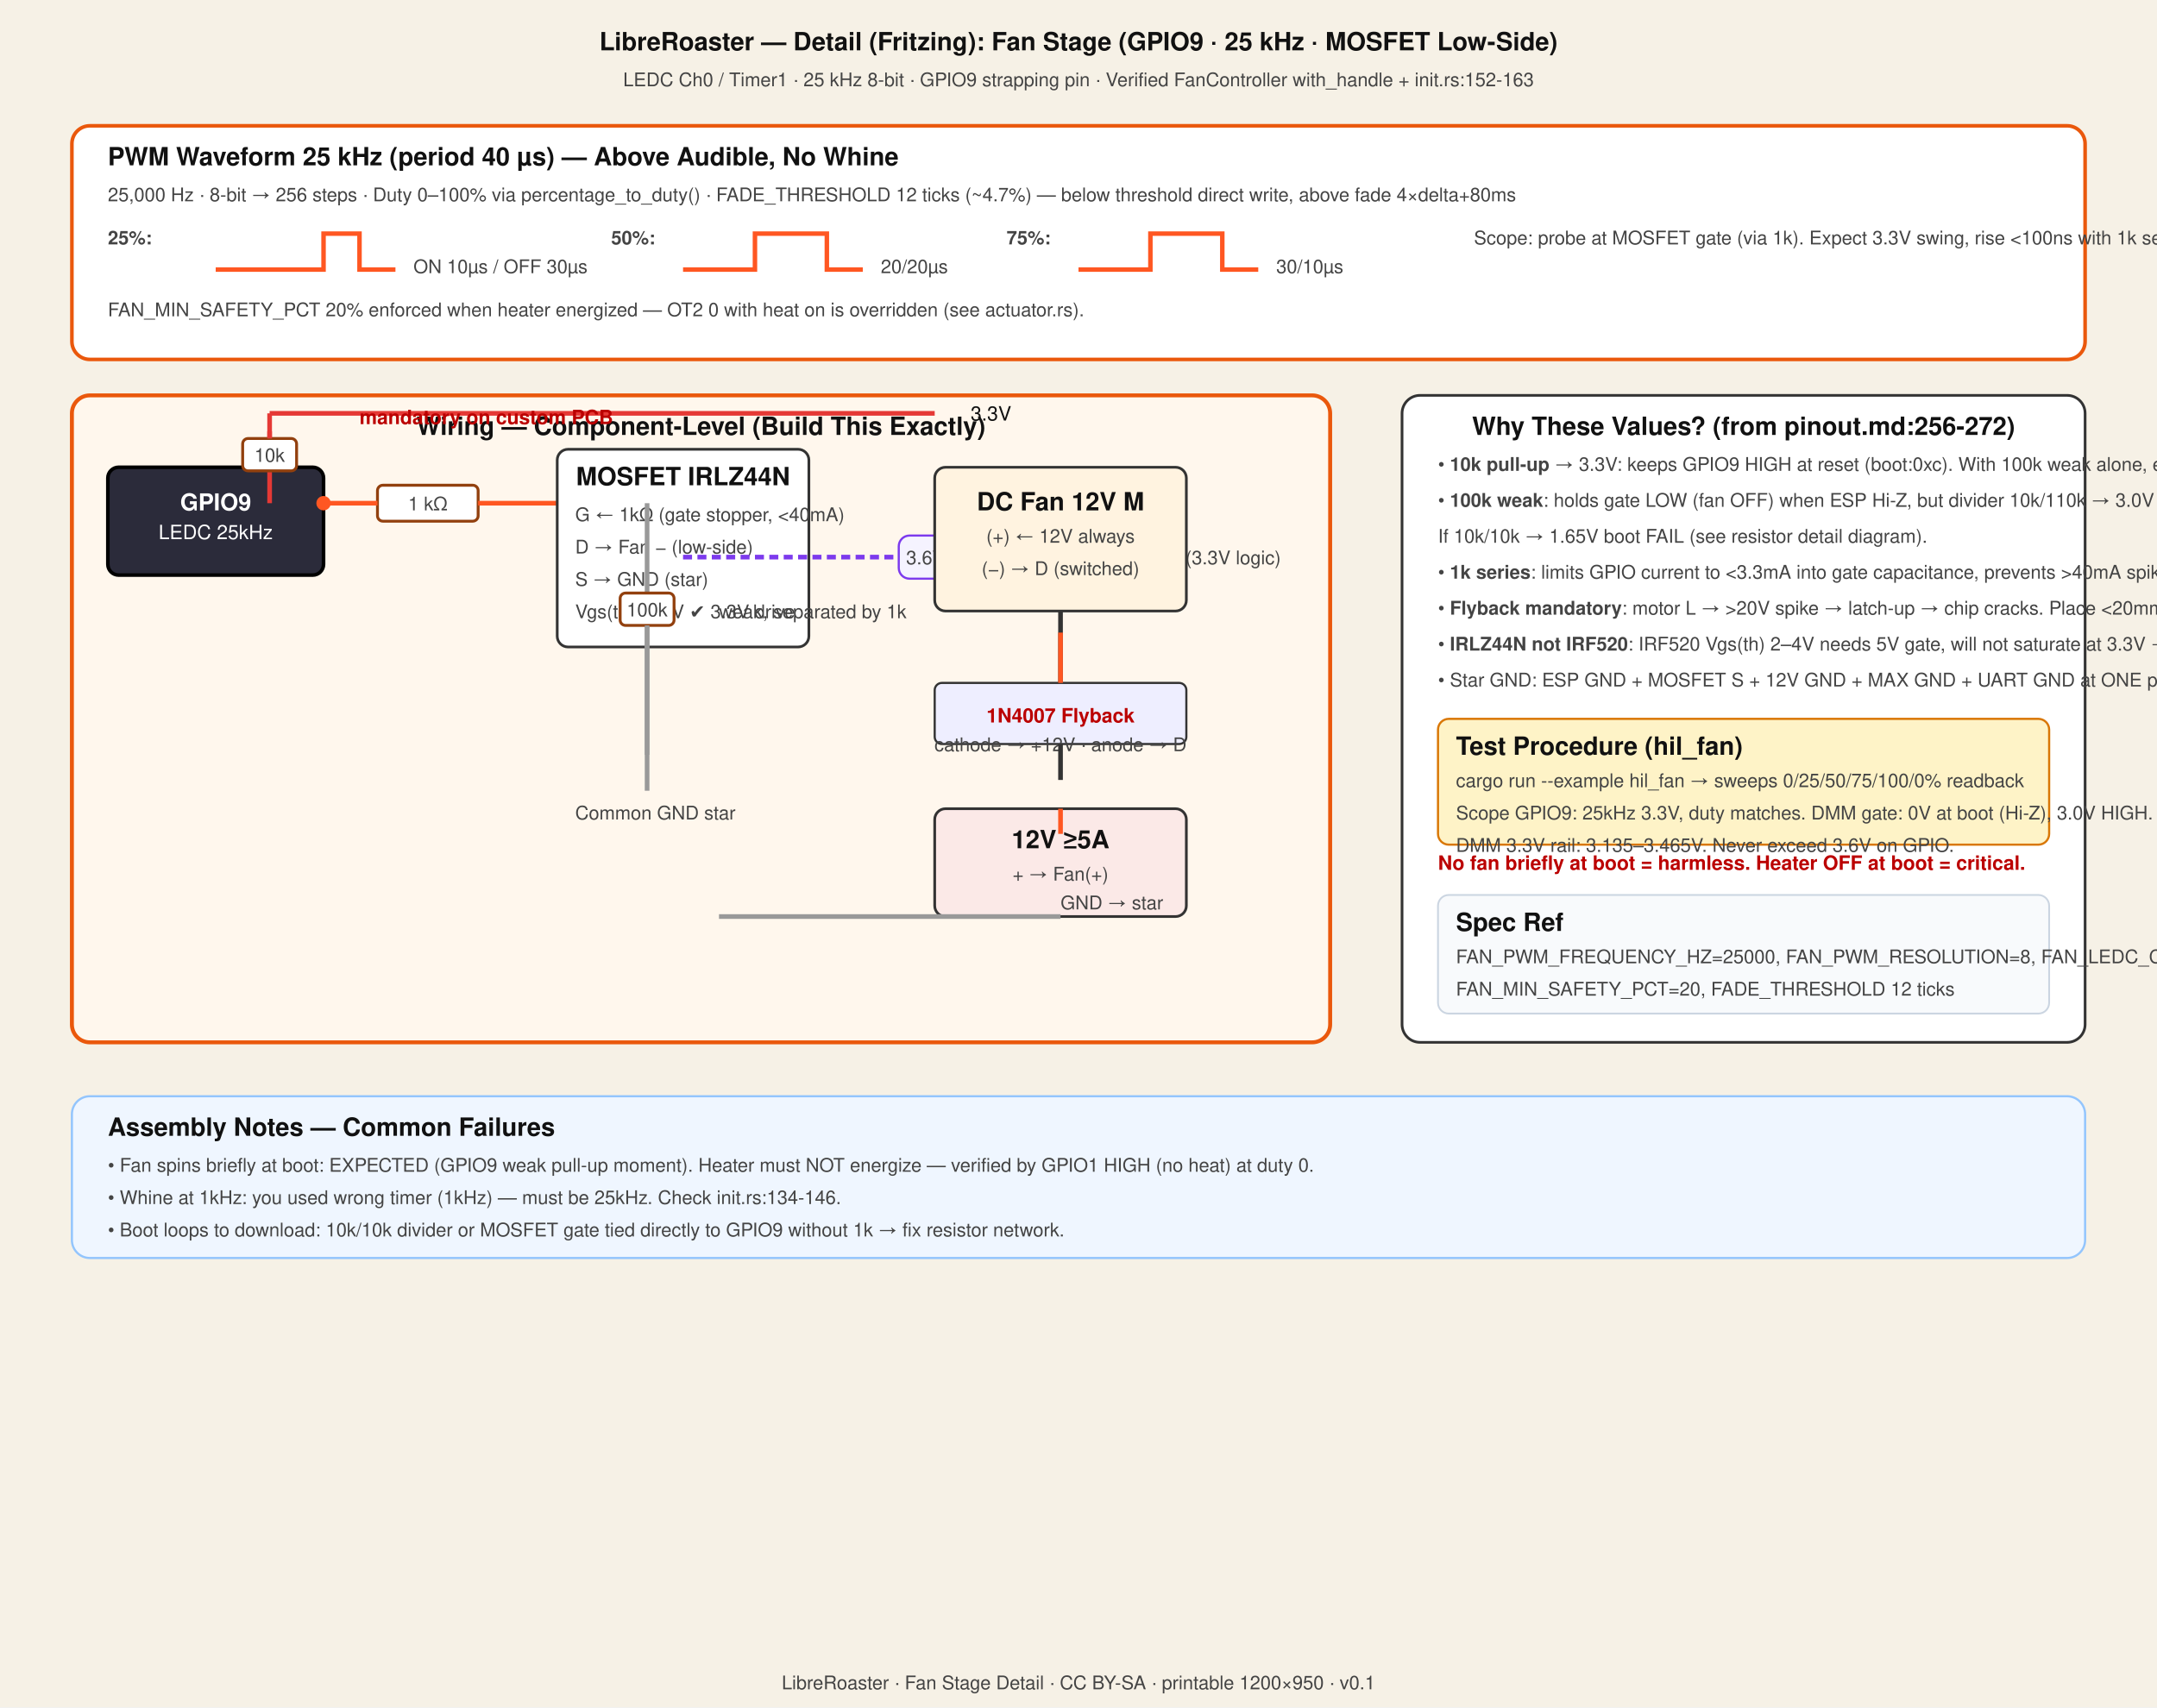
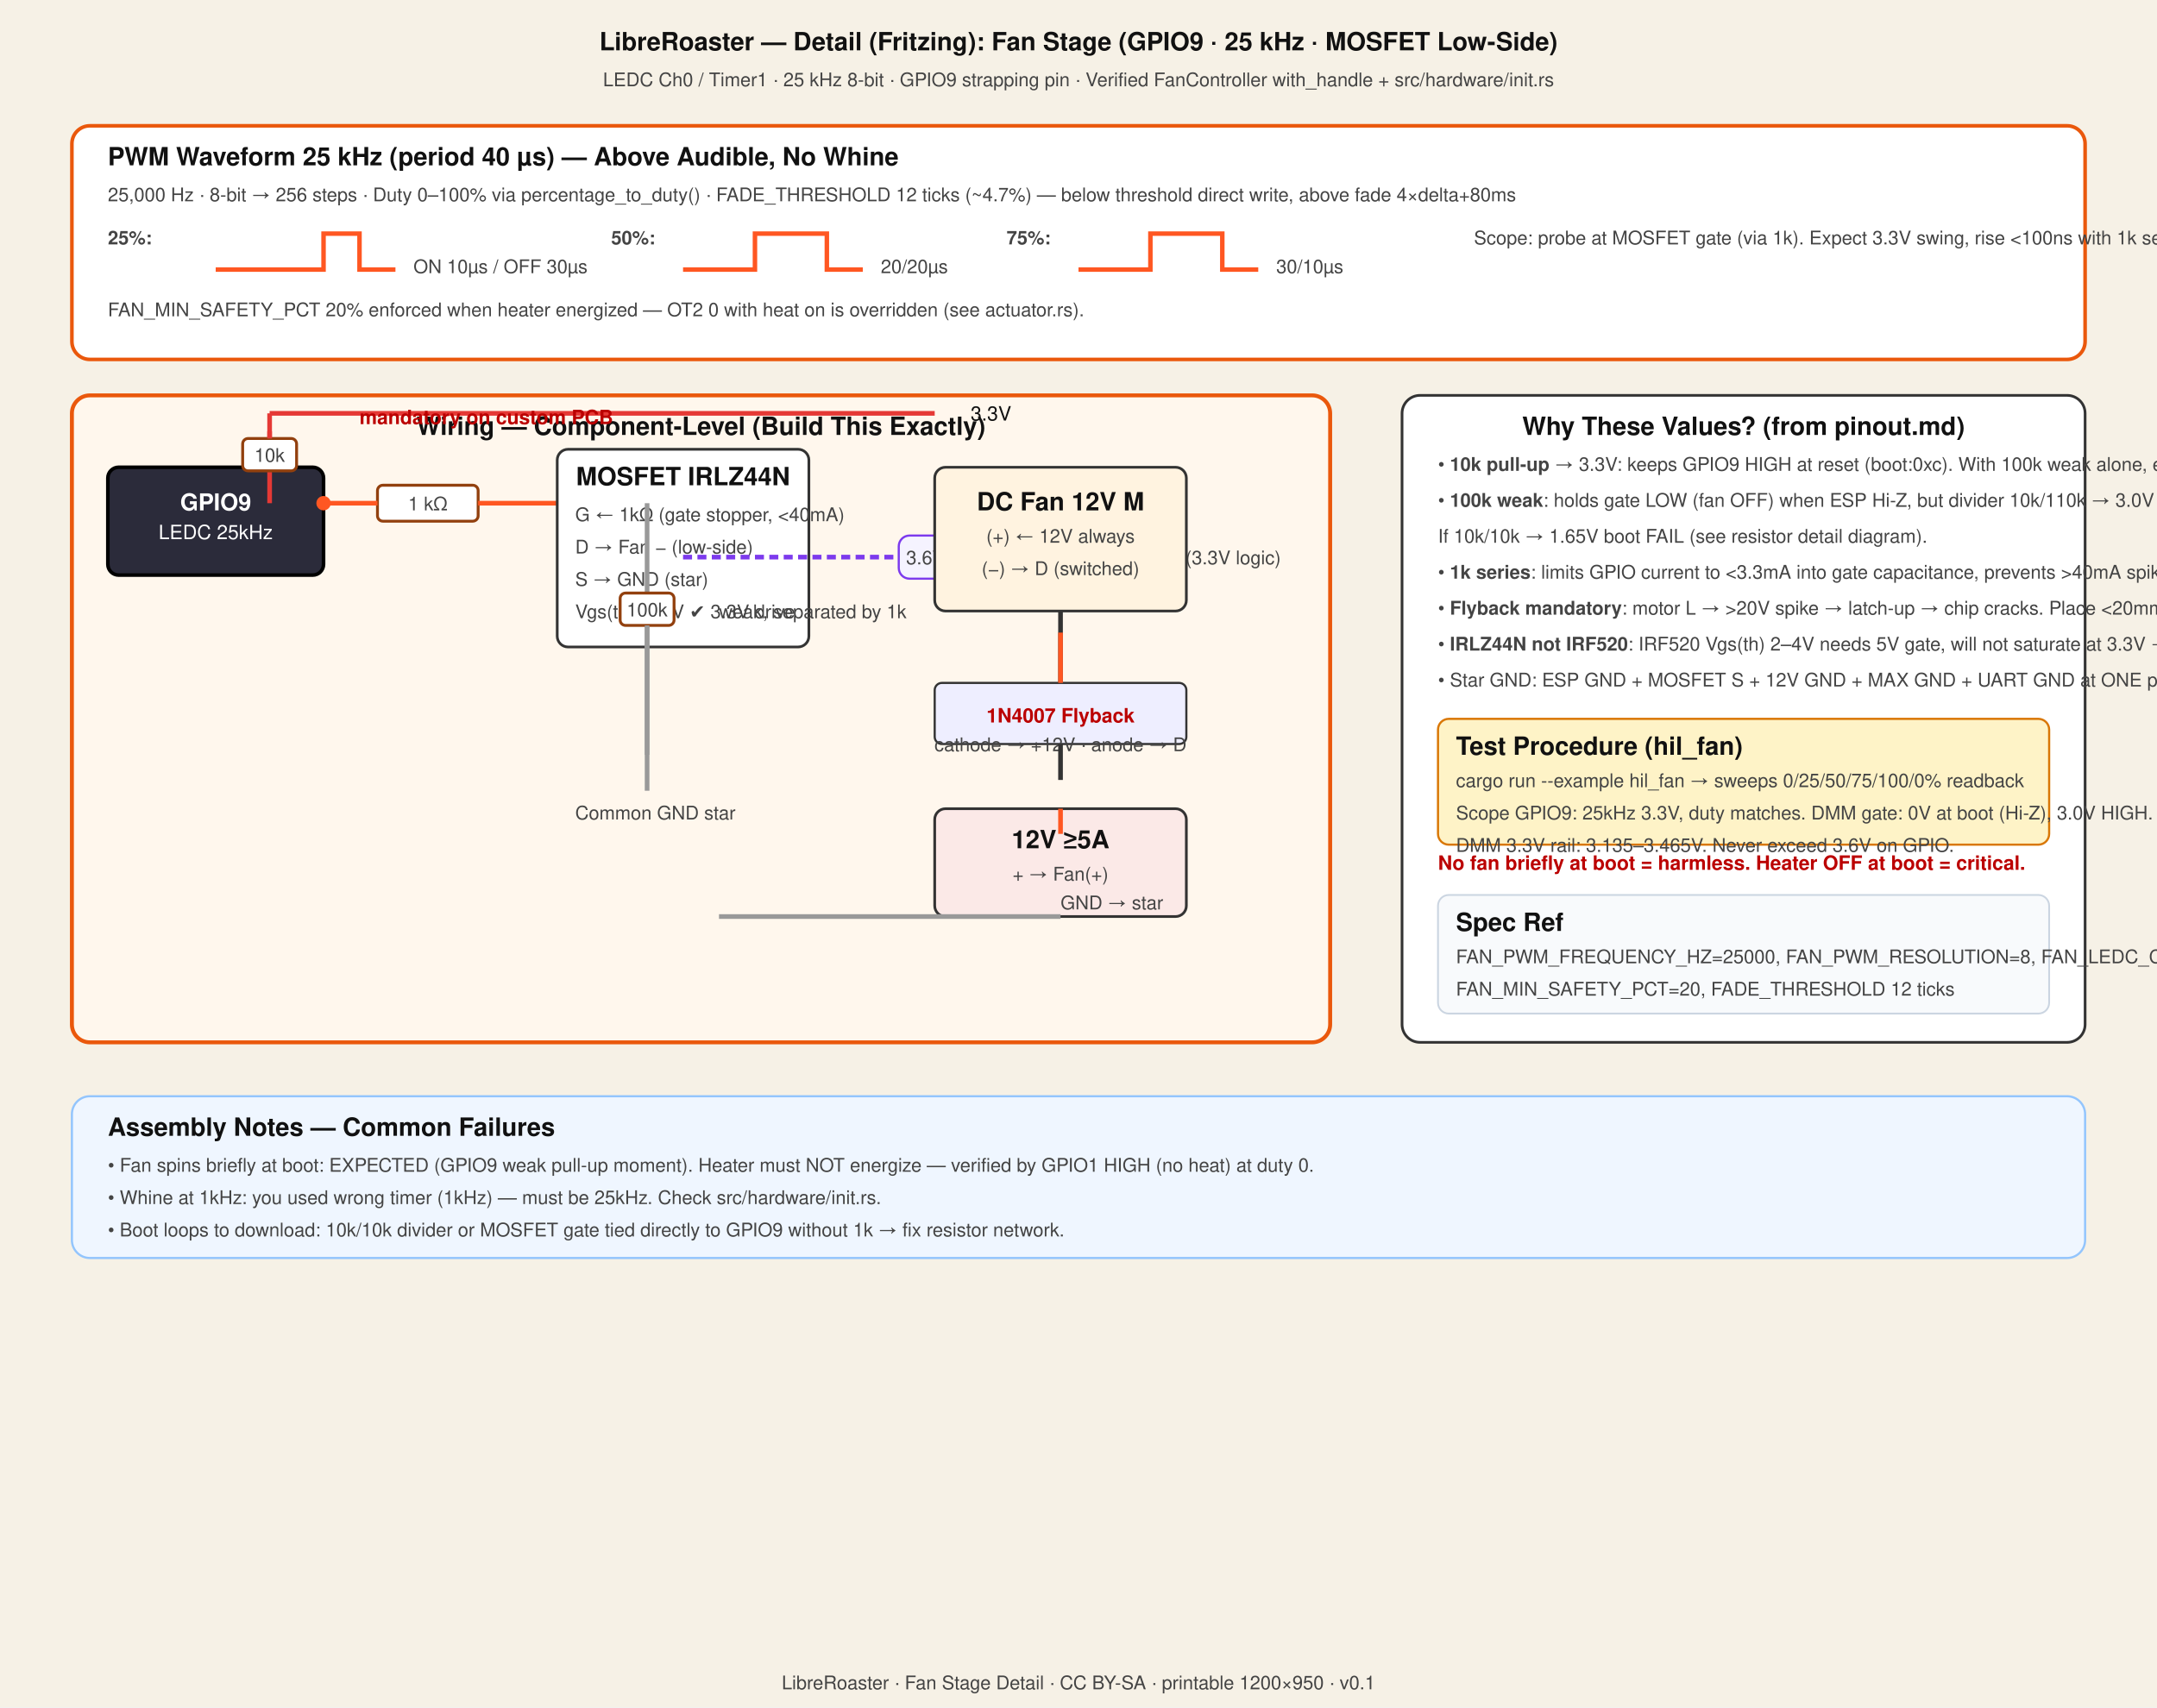
<svg xmlns="http://www.w3.org/2000/svg" width="1200" height="950" viewBox="0 0 1200 950" font-family="Helvetica,Arial,sans-serif">
  <defs>
    <style>
.box{stroke:#333;stroke-width:1.5;rx:8;} .chip{fill:#2b2b3a;stroke:#000;stroke-width:2;}
.t{fill:#111;font-size:14px;font-weight:bold;} .tw{fill:#fff;font-size:13px;font-weight:bold;}
.p{fill:#111;font-size:11px;} .pw{fill:#fff;font-size:11px;} .n{fill:#444;font-size:10.5px;}
.w{fill:#b00;font-size:11px;font-weight:bold;} .wire{stroke-width:2.6;fill:none;} .res{fill:#fff;stroke:#92400e;stroke-width:1.6;}
</style>
  </defs>
  <rect x="0" y="0" width="1200" height="6" fill="#eab308" />
  <text x="1180" y="20" text-anchor="end" font-size="9" fill="#92400e" font-weight="bold">FRITZING STYLE — breadboard view — same circuit &amp; values as companion _en.svg — alternate Fritzing breadboard visual</text>
  <defs>
    <pattern id="grid" width="20" height="20" patternUnits="userSpaceOnUse">
      <path d="M 20 0 L 0 0 0 20" fill="none" stroke="#e3d9c3" stroke-width="0.5" opacity="0.6" />
    </pattern>
  </defs>
  <rect width="1200" height="950" fill="#f6f1e6" />
  <text x="600" y="28" text-anchor="middle" class="t" font-size="20">LibreRoaster — Detail (Fritzing): Fan Stage (GPIO9 · 25 kHz · MOSFET Low-Side)</text>
-   <text x="600" y="48" text-anchor="middle" class="n">LEDC Ch0 / Timer1 · 25 kHz 8-bit · GPIO9 strapping pin · Verified FanController with_handle + init.rs:152-163</text>
+   <text x="600" y="48" text-anchor="middle" class="n">LEDC Ch0 / Timer1 · 25 kHz 8-bit · GPIO9 strapping pin · Verified FanController with_handle + src/hardware/init.rs</text>
  <rect x="40" y="70" width="1120" height="130" rx="10" fill="#fff" stroke="#ea580c" stroke-width="2" />
  <text x="60" y="92" class="t">PWM Waveform 25 kHz (period 40 µs) — Above Audible, No Whine</text>
  <text x="60" y="112" class="n">25,000 Hz · 8-bit → 256 steps · Duty 0–100% via percentage_to_duty() · FADE_THRESHOLD 12 ticks (~4.7%) — below threshold direct write, above fade 4×delta+80ms</text>
  <text x="60" y="136" class="n" font-weight="bold">25%:</text>
  <polyline points="120,150 180,150 180,130 200,130 200,150 220,150" fill="none" stroke="#FF5722" stroke-width="2.5" />
  <text x="230" y="152" class="n">ON 10µs / OFF 30µs</text>
  <text x="340" y="136" class="n" font-weight="bold">50%:</text>
  <polyline points="380,150 420,150 420,130 460,130 460,150 480,150" fill="none" stroke="#FF5722" stroke-width="2.5" />
  <text x="490" y="152" class="n">20/20µs</text>
  <text x="560" y="136" class="n" font-weight="bold">75%:</text>
  <polyline points="600,150 640,150 640,130 680,130 680,150 700,150" fill="none" stroke="#FF5722" stroke-width="2.5" />
  <text x="710" y="152" class="n">30/10µs</text>
  <text x="820" y="136" class="n">Scope: probe at MOSFET gate (via 1k). Expect 3.3V swing, rise &lt;100ns with 1k series.</text>
  <text x="60" y="176" class="n">FAN_MIN_SAFETY_PCT 20% enforced when heater energized — OT2 0 with heat on is overridden (see actuator.rs).</text>
  <rect x="40" y="220" width="700" height="360" rx="10" fill="#fff7ed" stroke="#ea580c" stroke-width="2.2" />
  <text x="390" y="242" text-anchor="middle" class="t">Wiring — Component-Level (Build This Exactly)</text>
  <rect x="60" y="260" width="120" height="60" rx="6" class="chip" />
  <text x="120" y="284" text-anchor="middle" class="tw">GPIO9</text>
  <text x="120" y="300" text-anchor="middle" class="pw" font-size="9">LEDC 25kHz</text>
  <circle cx="180" cy="280" r="4" fill="#FF5722" />
  <line x1="150" y1="280" x2="150" y2="240" class="wire" stroke="#E53935" />
  <rect x="135" y="244" width="30" height="18" rx="3" class="res" />
  <text x="150" y="257" text-anchor="middle" class="n" font-size="9">10k</text>
  <line x1="150" y1="244" x2="150" y2="230" class="wire" stroke="#E53935" />
  <line x1="150" y1="230" x2="520" y2="230" class="wire" stroke="#E53935" />
  <text x="540" y="234" class="p">3.3V</text>
  <text x="200" y="236" class="w" font-size="9">mandatory on custom PCB</text>
  <rect x="210" y="270" width="56" height="20" rx="3" class="res" />
  <text x="238" y="284" text-anchor="middle" class="n">1 kΩ</text>
  <line x1="180" y1="280" x2="210" y2="280" class="wire" stroke="#FF5722" />
  <line x1="266" y1="280" x2="310" y2="280" class="wire" stroke="#FF5722" />
  <rect x="310" y="250" width="140" height="110" rx="6" fill="#fff" stroke="#333" stroke-width="1.5" />
  <text x="380" y="270" text-anchor="middle" class="t" font-size="11">MOSFET IRLZ44N</text>
  <text x="320" y="290" class="n">G ← 1kΩ (gate stopper, &lt;40mA)</text>
  <text x="320" y="308" class="n">D → Fan − (low-side)</text>
  <text x="320" y="326" class="n">S → GND (star)</text>
  <text x="320" y="344" class="n">Vgs(th) 1–2V ✔ 3.3V drive</text>
  <line x1="360" y1="280" x2="360" y2="420" class="wire" stroke="#999" />
  <rect x="345" y="330" width="30" height="18" rx="3" class="res" />
  <text x="360" y="343" text-anchor="middle" class="n" font-size="9">100k</text>
  <text x="400" y="344" class="n">weak, separated by 1k</text>
  <line x1="360" y1="348" x2="360" y2="440" class="wire" stroke="#999" />
  <text x="320" y="456" class="n">Common GND star</text>
  <line x1="380" y1="310" x2="500" y2="310" class="wire" stroke="#7c3aed" stroke-dasharray="5 3" />
  <rect x="500" y="298" width="60" height="24" rx="6" fill="#f5f3ff" stroke="#7c3aed" stroke-width="1.2" />
  <text x="530" y="314" text-anchor="middle" class="n" font-size="9">3.6V Zener</text>
  <text x="565" y="314" class="n">optional G–S clamp (3.3V logic)</text>
  <rect x="520" y="260" width="140" height="80" rx="6" fill="#fff3e0" stroke="#333" stroke-width="1.5" />
  <text x="590" y="284" text-anchor="middle" class="t" font-size="11">DC Fan 12V M</text>
  <text x="590" y="302" text-anchor="middle" class="n">(+) ← 12V always</text>
  <text x="590" y="320" text-anchor="middle" class="n">(−) → D (switched)</text>
  <line x1="590" y1="340" x2="590" y2="380" class="wire" stroke="#333" />
  <rect x="520" y="380" width="140" height="34" rx="4" fill="#eef" stroke="#333" stroke-width="1.2" />
  <text x="590" y="402" text-anchor="middle" class="w">1N4007 Flyback</text>
  <text x="590" y="418" text-anchor="middle" class="n">cathode → +12V · anode → D</text>
  <line x1="590" y1="352" x2="590" y2="380" class="wire" stroke="#FF5722" />
  <line x1="590" y1="414" x2="590" y2="434" class="wire" stroke="#333" stroke-width="2" />
  <rect x="520" y="450" width="140" height="60" rx="6" fill="#fbe9e7" stroke="#333" stroke-width="1.5" />
  <text x="590" y="472" text-anchor="middle" class="t" font-size="11">12V ≥5A</text>
  <text x="590" y="490" text-anchor="middle" class="n">+ → Fan(+)</text>
  <text x="590" y="506" class="n">GND → star</text>
  <line x1="590" y1="464" x2="590" y2="450" class="wire" stroke="#FF5722" />
  <line x1="590" y1="510" x2="400" y2="510" class="wire" stroke="#999" />
  <rect x="780" y="220" width="380" height="360" rx="10" fill="#fff" stroke="#333" stroke-width="1.5" />
-   <text x="970" y="242" text-anchor="middle" class="t">Why These Values? (from pinout.md:256-272)</text>
+   <text x="970" y="242" text-anchor="middle" class="t">Why These Values? (from pinout.md)</text>
  <text x="800" y="262" class="n">• <tspan font-weight="bold">10k pull-up</tspan> → 3.3V: keeps GPIO9 HIGH at reset (boot:0xc). With 100k weak alone, external driver could still pull LOW.</text>
  <text x="800" y="282" class="n">• <tspan font-weight="bold">100k weak</tspan>: holds gate LOW (fan OFF) when ESP Hi-Z, but divider 10k/110k → 3.0V &gt; 2.5V threshold (boot OK).</text>
  <text x="800" y="302" class="n">  If 10k/10k → 1.65V boot FAIL (see resistor detail diagram).</text>
  <text x="800" y="322" class="n">• <tspan font-weight="bold">1k series</tspan>: limits GPIO current to &lt;3.3mA into gate capacitance, prevents &gt;40mA spike.</text>
  <text x="800" y="342" class="n">• <tspan font-weight="bold">Flyback mandatory</tspan>: motor L → &gt;20V spike → latch-up → chip cracks. Place &lt;20mm from fan.</text>
  <text x="800" y="362" class="n">• <tspan font-weight="bold">IRLZ44N not IRF520</tspan>: IRF520 Vgs(th) 2–4V needs 5V gate, will not saturate at 3.3V → hot, slow.</text>
  <text x="800" y="382" class="n">• Star GND: ESP GND + MOSFET S + 12V GND + MAX GND + UART GND at ONE point.</text>
  <rect x="800" y="400" width="340" height="70" rx="6" fill="#fef3c7" stroke="#d97706" stroke-width="1.2" />
  <text x="810" y="420" class="t" font-size="11">Test Procedure (hil_fan)</text>
  <text x="810" y="438" class="n">cargo run --example hil_fan → sweeps 0/25/50/75/100/0% readback</text>
  <text x="810" y="456" class="n">Scope GPIO9: 25kHz 3.3V, duty matches. DMM gate: 0V at boot (Hi-Z), 3.0V HIGH.</text>
  <text x="810" y="474" class="n">DMM 3.3V rail: 3.135–3.465V. Never exceed 3.6V on GPIO.</text>
  <text x="800" y="484" class="w">No fan briefly at boot = harmless. Heater OFF at boot = critical.</text>
  <rect x="800" y="498" width="340" height="66" rx="6" fill="#f8fafc" stroke="#cbd5e1" stroke-width="1" />
  <text x="810" y="518" class="t" font-size="11">Spec Ref</text>
  <text x="810" y="536" class="n">FAN_PWM_FREQUENCY_HZ=25000, FAN_PWM_RESOLUTION=8, FAN_LEDC_CHANNEL=0</text>
  <text x="810" y="554" class="n">FAN_MIN_SAFETY_PCT=20, FADE_THRESHOLD 12 ticks</text>
  <rect x="40" y="610" width="1120" height="90" rx="10" fill="#eff6ff" stroke="#93c5fd" stroke-width="1.2" />
  <text x="60" y="632" class="t">Assembly Notes — Common Failures</text>
  <text x="60" y="652" class="n">• Fan spins briefly at boot: EXPECTED (GPIO9 weak pull-up moment). Heater must NOT energize — verified by GPIO1 HIGH (no heat) at duty 0.</text>
-   <text x="60" y="670" class="n">• Whine at 1kHz: you used wrong timer (1kHz) — must be 25kHz. Check init.rs:134-146.</text>
+   <text x="60" y="670" class="n">• Whine at 1kHz: you used wrong timer (1kHz) — must be 25kHz. Check src/hardware/init.rs.</text>
  <text x="60" y="688" class="n">• Boot loops to download: 10k/10k divider or MOSFET gate tied directly to GPIO9 without 1k → fix resistor network.</text>
  <text x="600" y="940" text-anchor="middle" class="n" font-size="10">LibreRoaster · Fan Stage Detail · CC BY-SA · printable 1200×950 · v0.1</text>
</svg>
